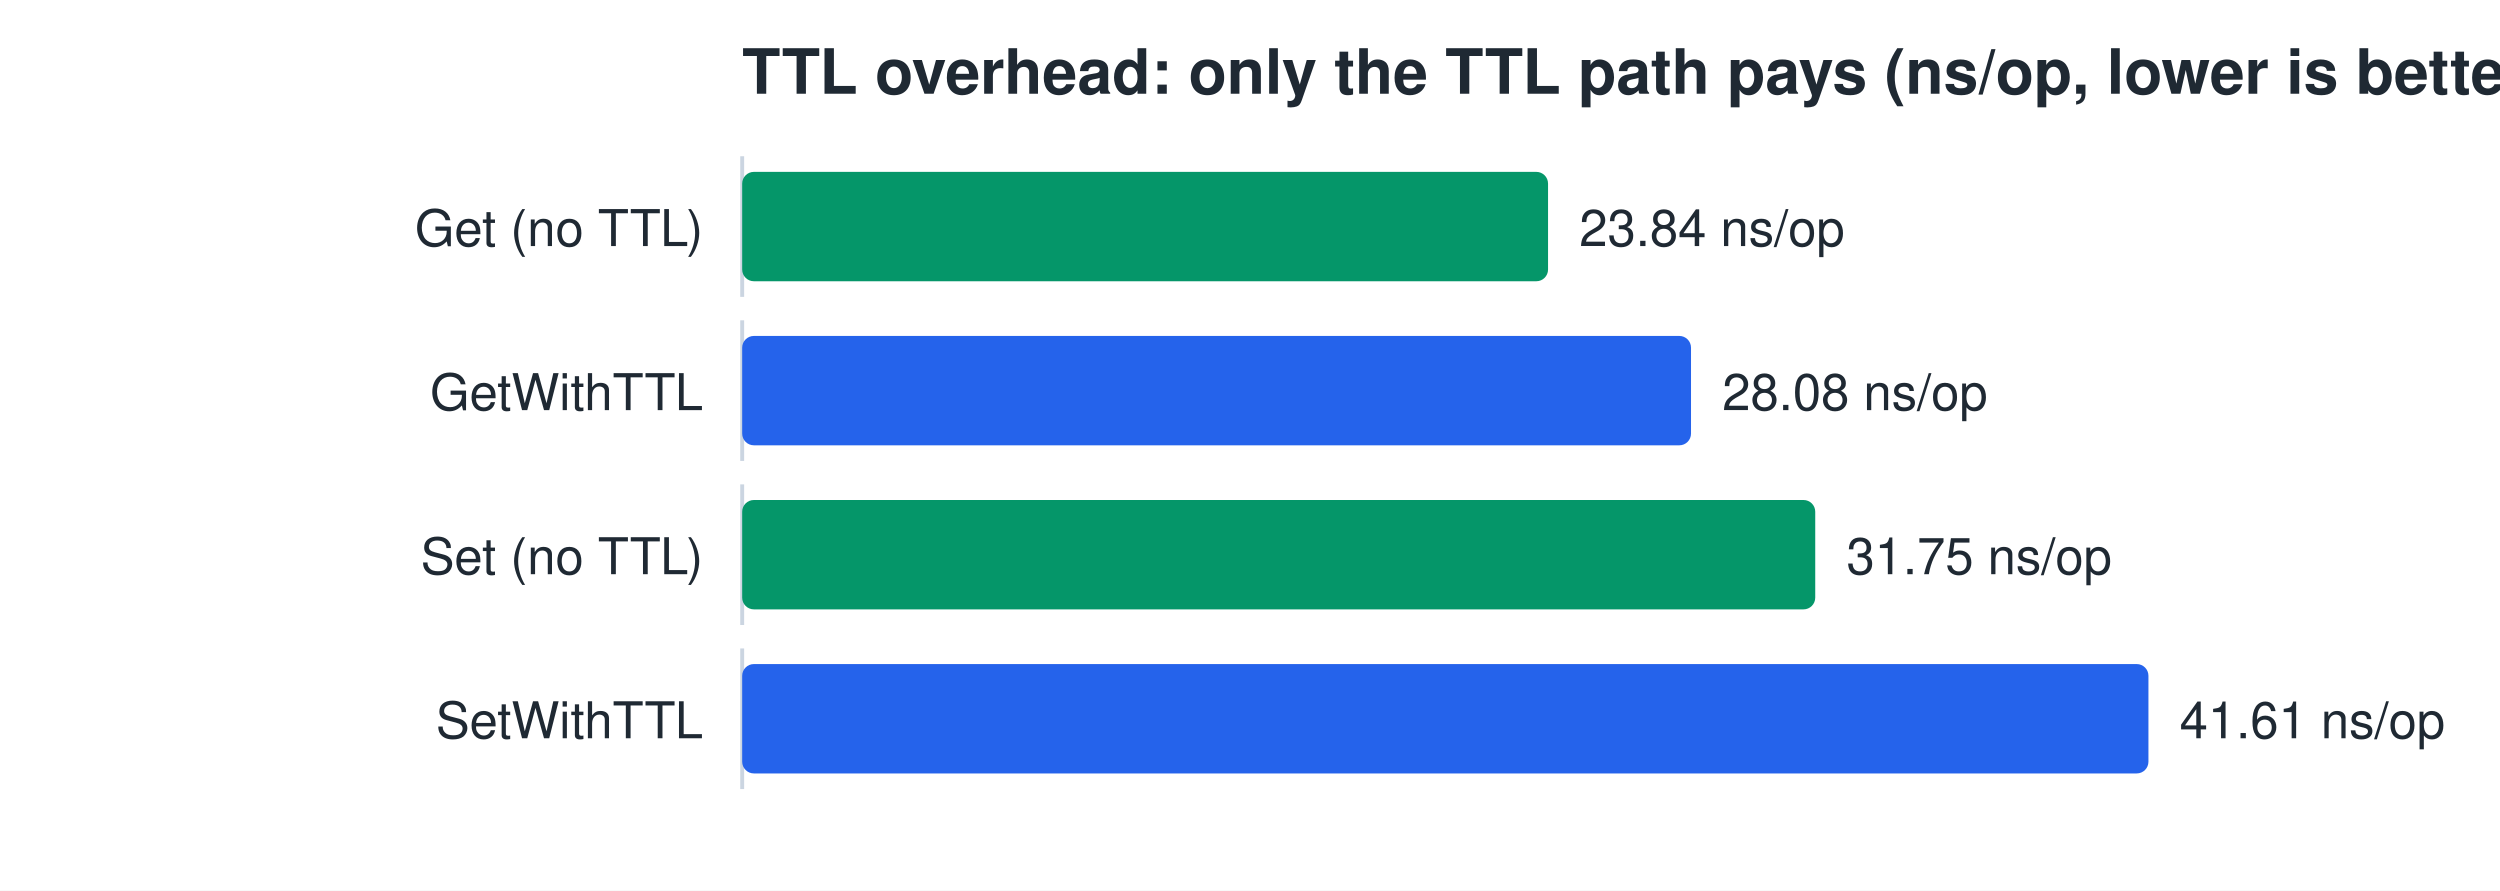
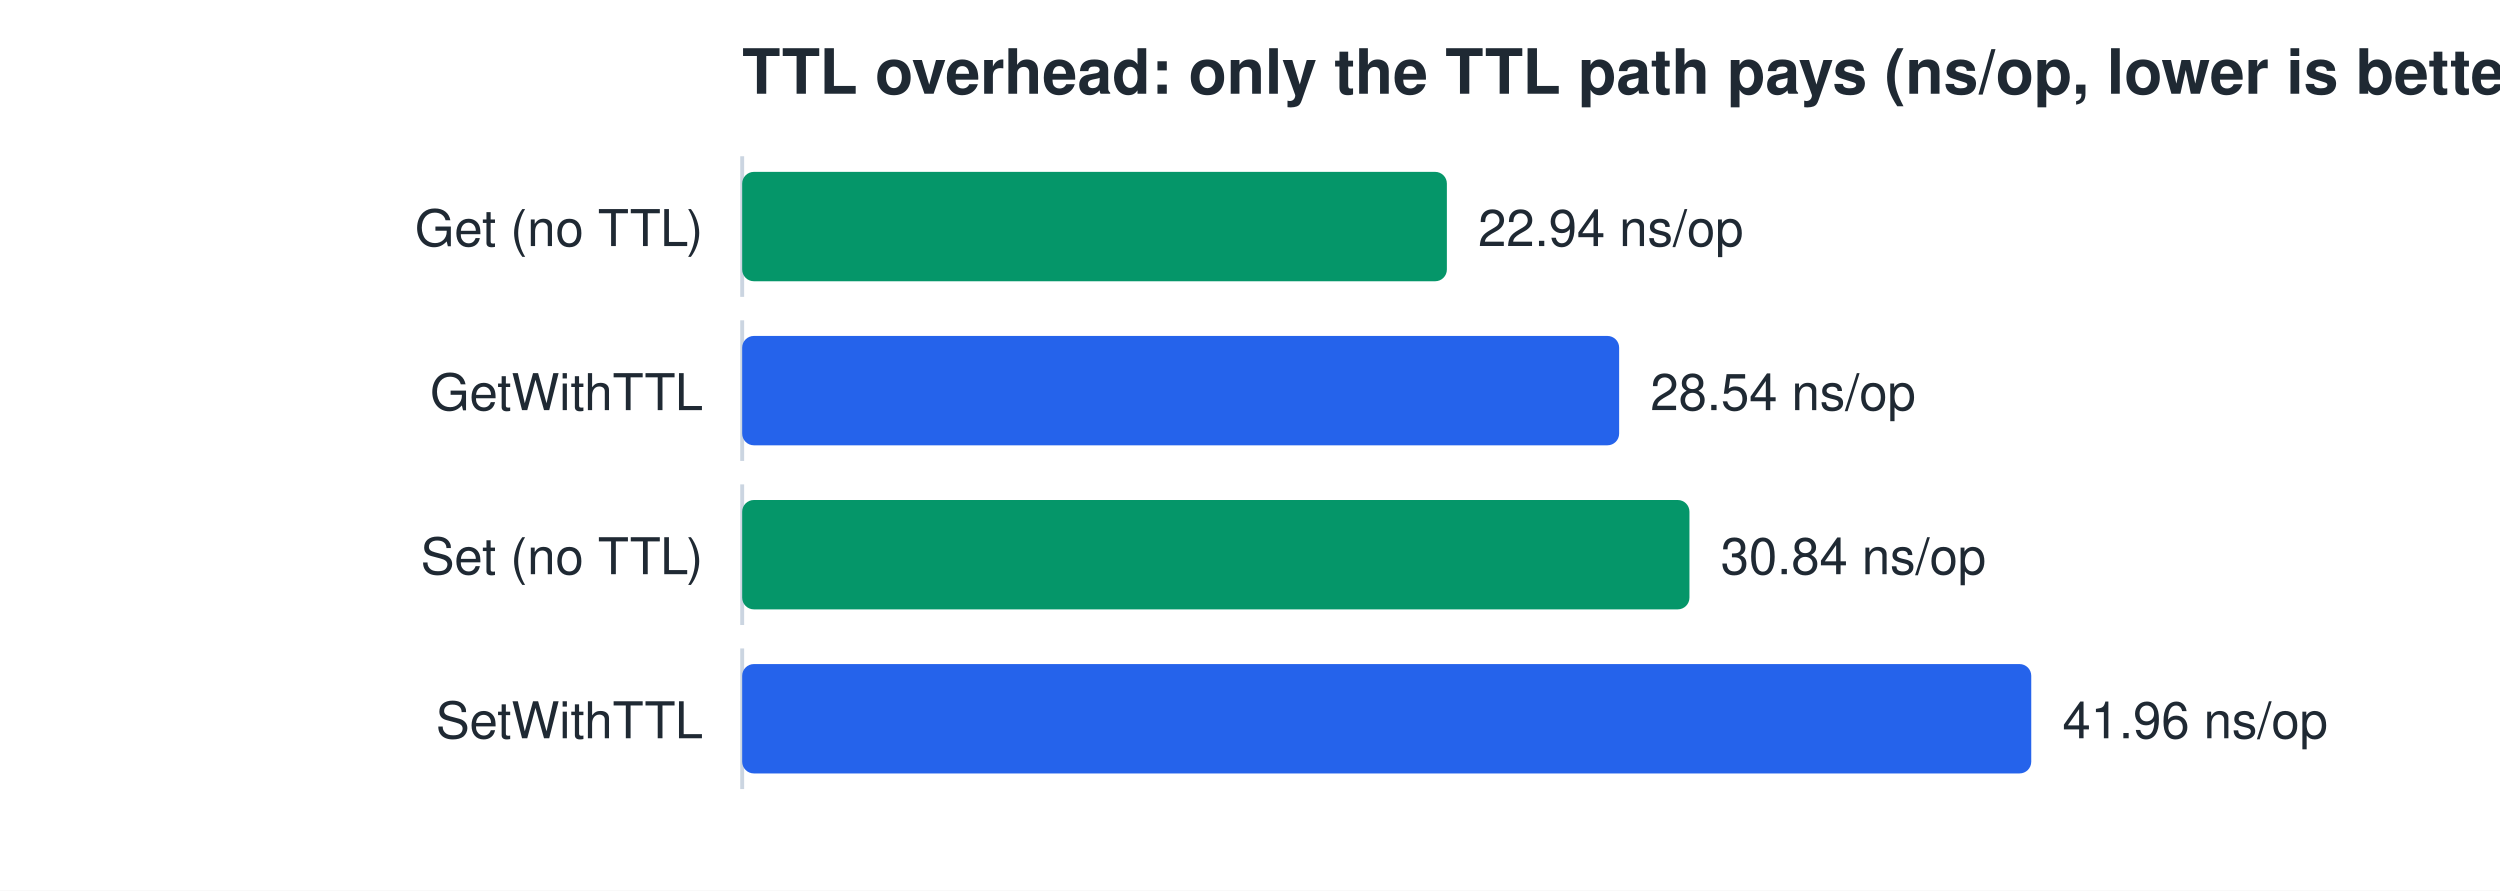
<svg xmlns="http://www.w3.org/2000/svg" width="640" height="228" viewBox="0 0 640 228" font-family="Segoe UI, Helvetica, Arial, sans-serif">
  <rect width="640" height="228" fill="#ffffff" />
  <text x="190" y="24" font-size="16" font-weight="600" fill="#1f2933">TTL overhead: only the TTL path pays (ns/op, lower is better)</text>
  <line x1="190" y1="40" x2="190" y2="76" stroke="#cbd5e1" stroke-width="1" />
  <text x="180" y="63" font-size="13" fill="#1f2933" text-anchor="end">Get (no TTL)</text>
-   <rect x="190" y="44" width="206.3" height="28" rx="3" fill="#059669" />
-   <text x="404.3" y="63" font-size="13" fill="#1f2933">23.84 ns/op</text>
+   <rect x="190" y="44" width="180.4" height="28" rx="3" fill="#059669" />
+   <text x="378.4" y="63" font-size="13" fill="#1f2933">22.94 ns/op</text>
  <line x1="190" y1="82" x2="190" y2="118" stroke="#cbd5e1" stroke-width="1" />
  <text x="180" y="105" font-size="13" fill="#1f2933" text-anchor="end">GetWithTTL</text>
-   <rect x="190" y="86" width="242.9" height="28" rx="3" fill="#2563eb" />
-   <text x="440.9" y="105" font-size="13" fill="#1f2933">28.08 ns/op</text>
+   <rect x="190" y="86" width="224.5" height="28" rx="3" fill="#2563eb" />
+   <text x="422.5" y="105" font-size="13" fill="#1f2933">28.54 ns/op</text>
  <line x1="190" y1="124" x2="190" y2="160" stroke="#cbd5e1" stroke-width="1" />
  <text x="180" y="147" font-size="13" fill="#1f2933" text-anchor="end">Set (no TTL)</text>
-   <rect x="190" y="128" width="274.7" height="28" rx="3" fill="#059669" />
-   <text x="472.7" y="147" font-size="13" fill="#1f2933">31.75 ns/op</text>
+   <rect x="190" y="128" width="242.5" height="28" rx="3" fill="#059669" />
+   <text x="440.5" y="147" font-size="13" fill="#1f2933">30.84 ns/op</text>
  <line x1="190" y1="166" x2="190" y2="202" stroke="#cbd5e1" stroke-width="1" />
  <text x="180" y="189" font-size="13" fill="#1f2933" text-anchor="end">SetWithTTL</text>
-   <rect x="190" y="170" width="360.0" height="28" rx="3" fill="#2563eb" />
-   <text x="558.0" y="189" font-size="13" fill="#1f2933">41.61 ns/op</text>
+   <rect x="190" y="170" width="330.0" height="28" rx="3" fill="#2563eb" />
+   <text x="528.0" y="189" font-size="13" fill="#1f2933">41.96 ns/op</text>
</svg>
